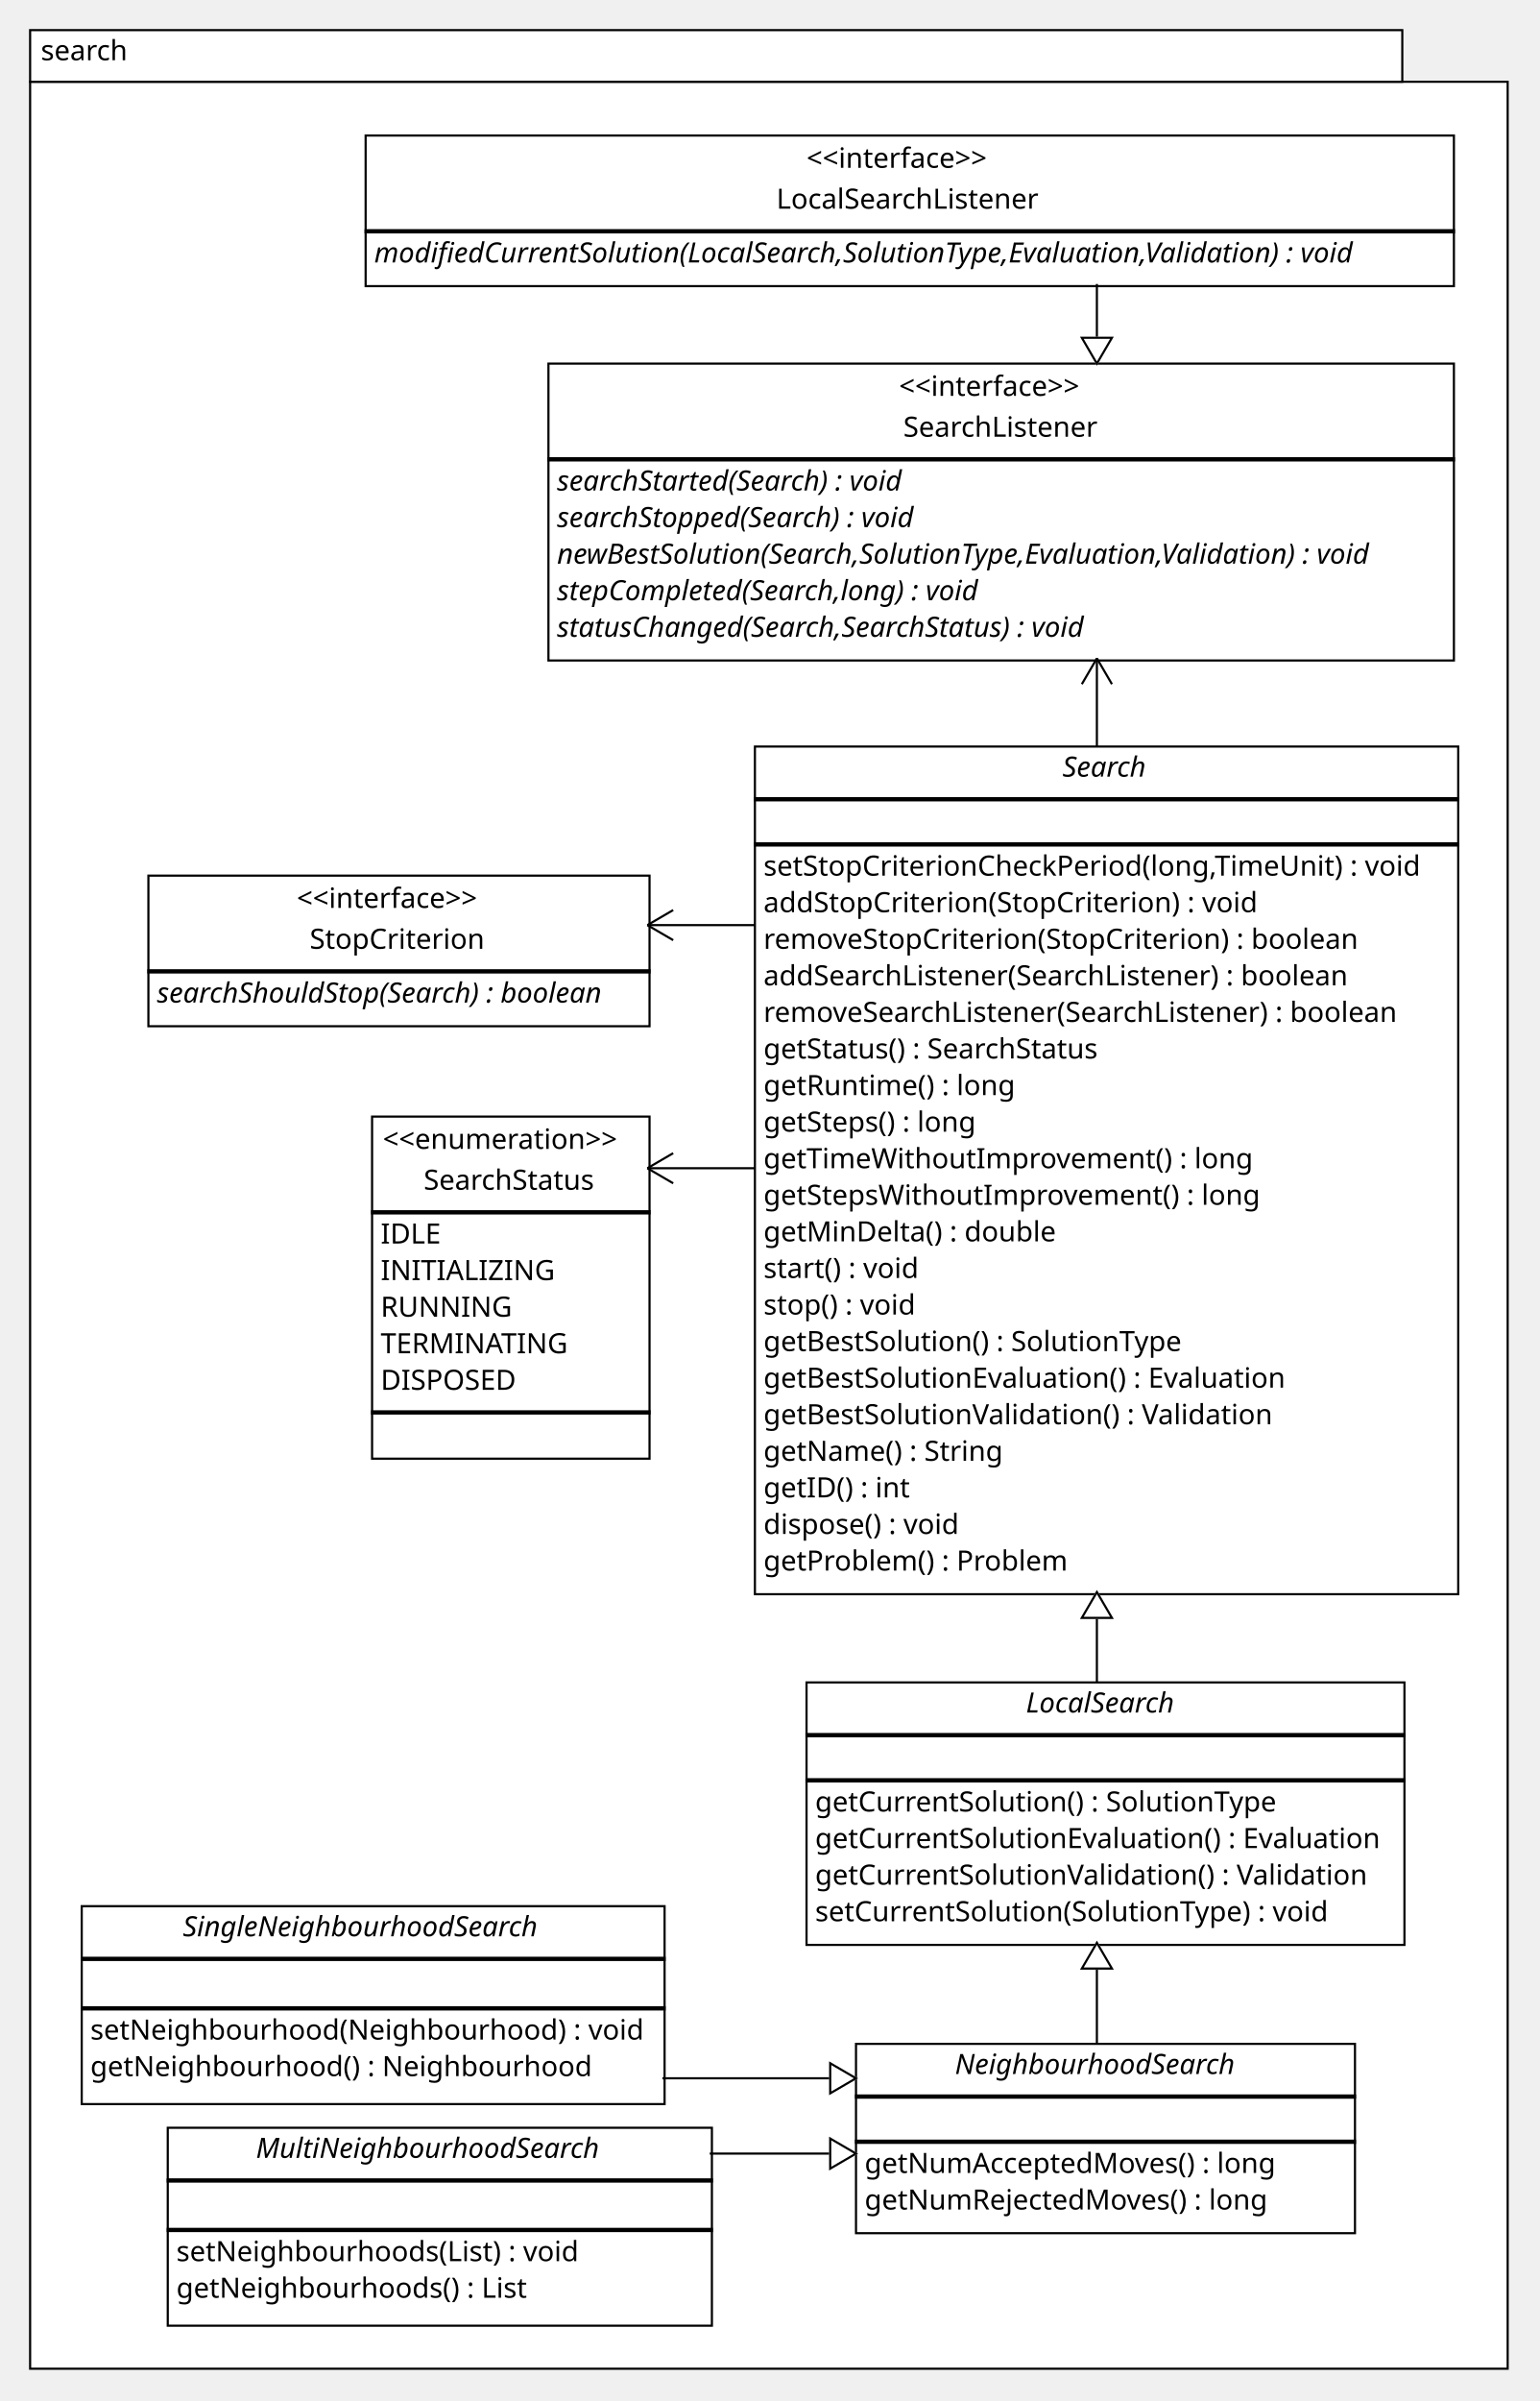
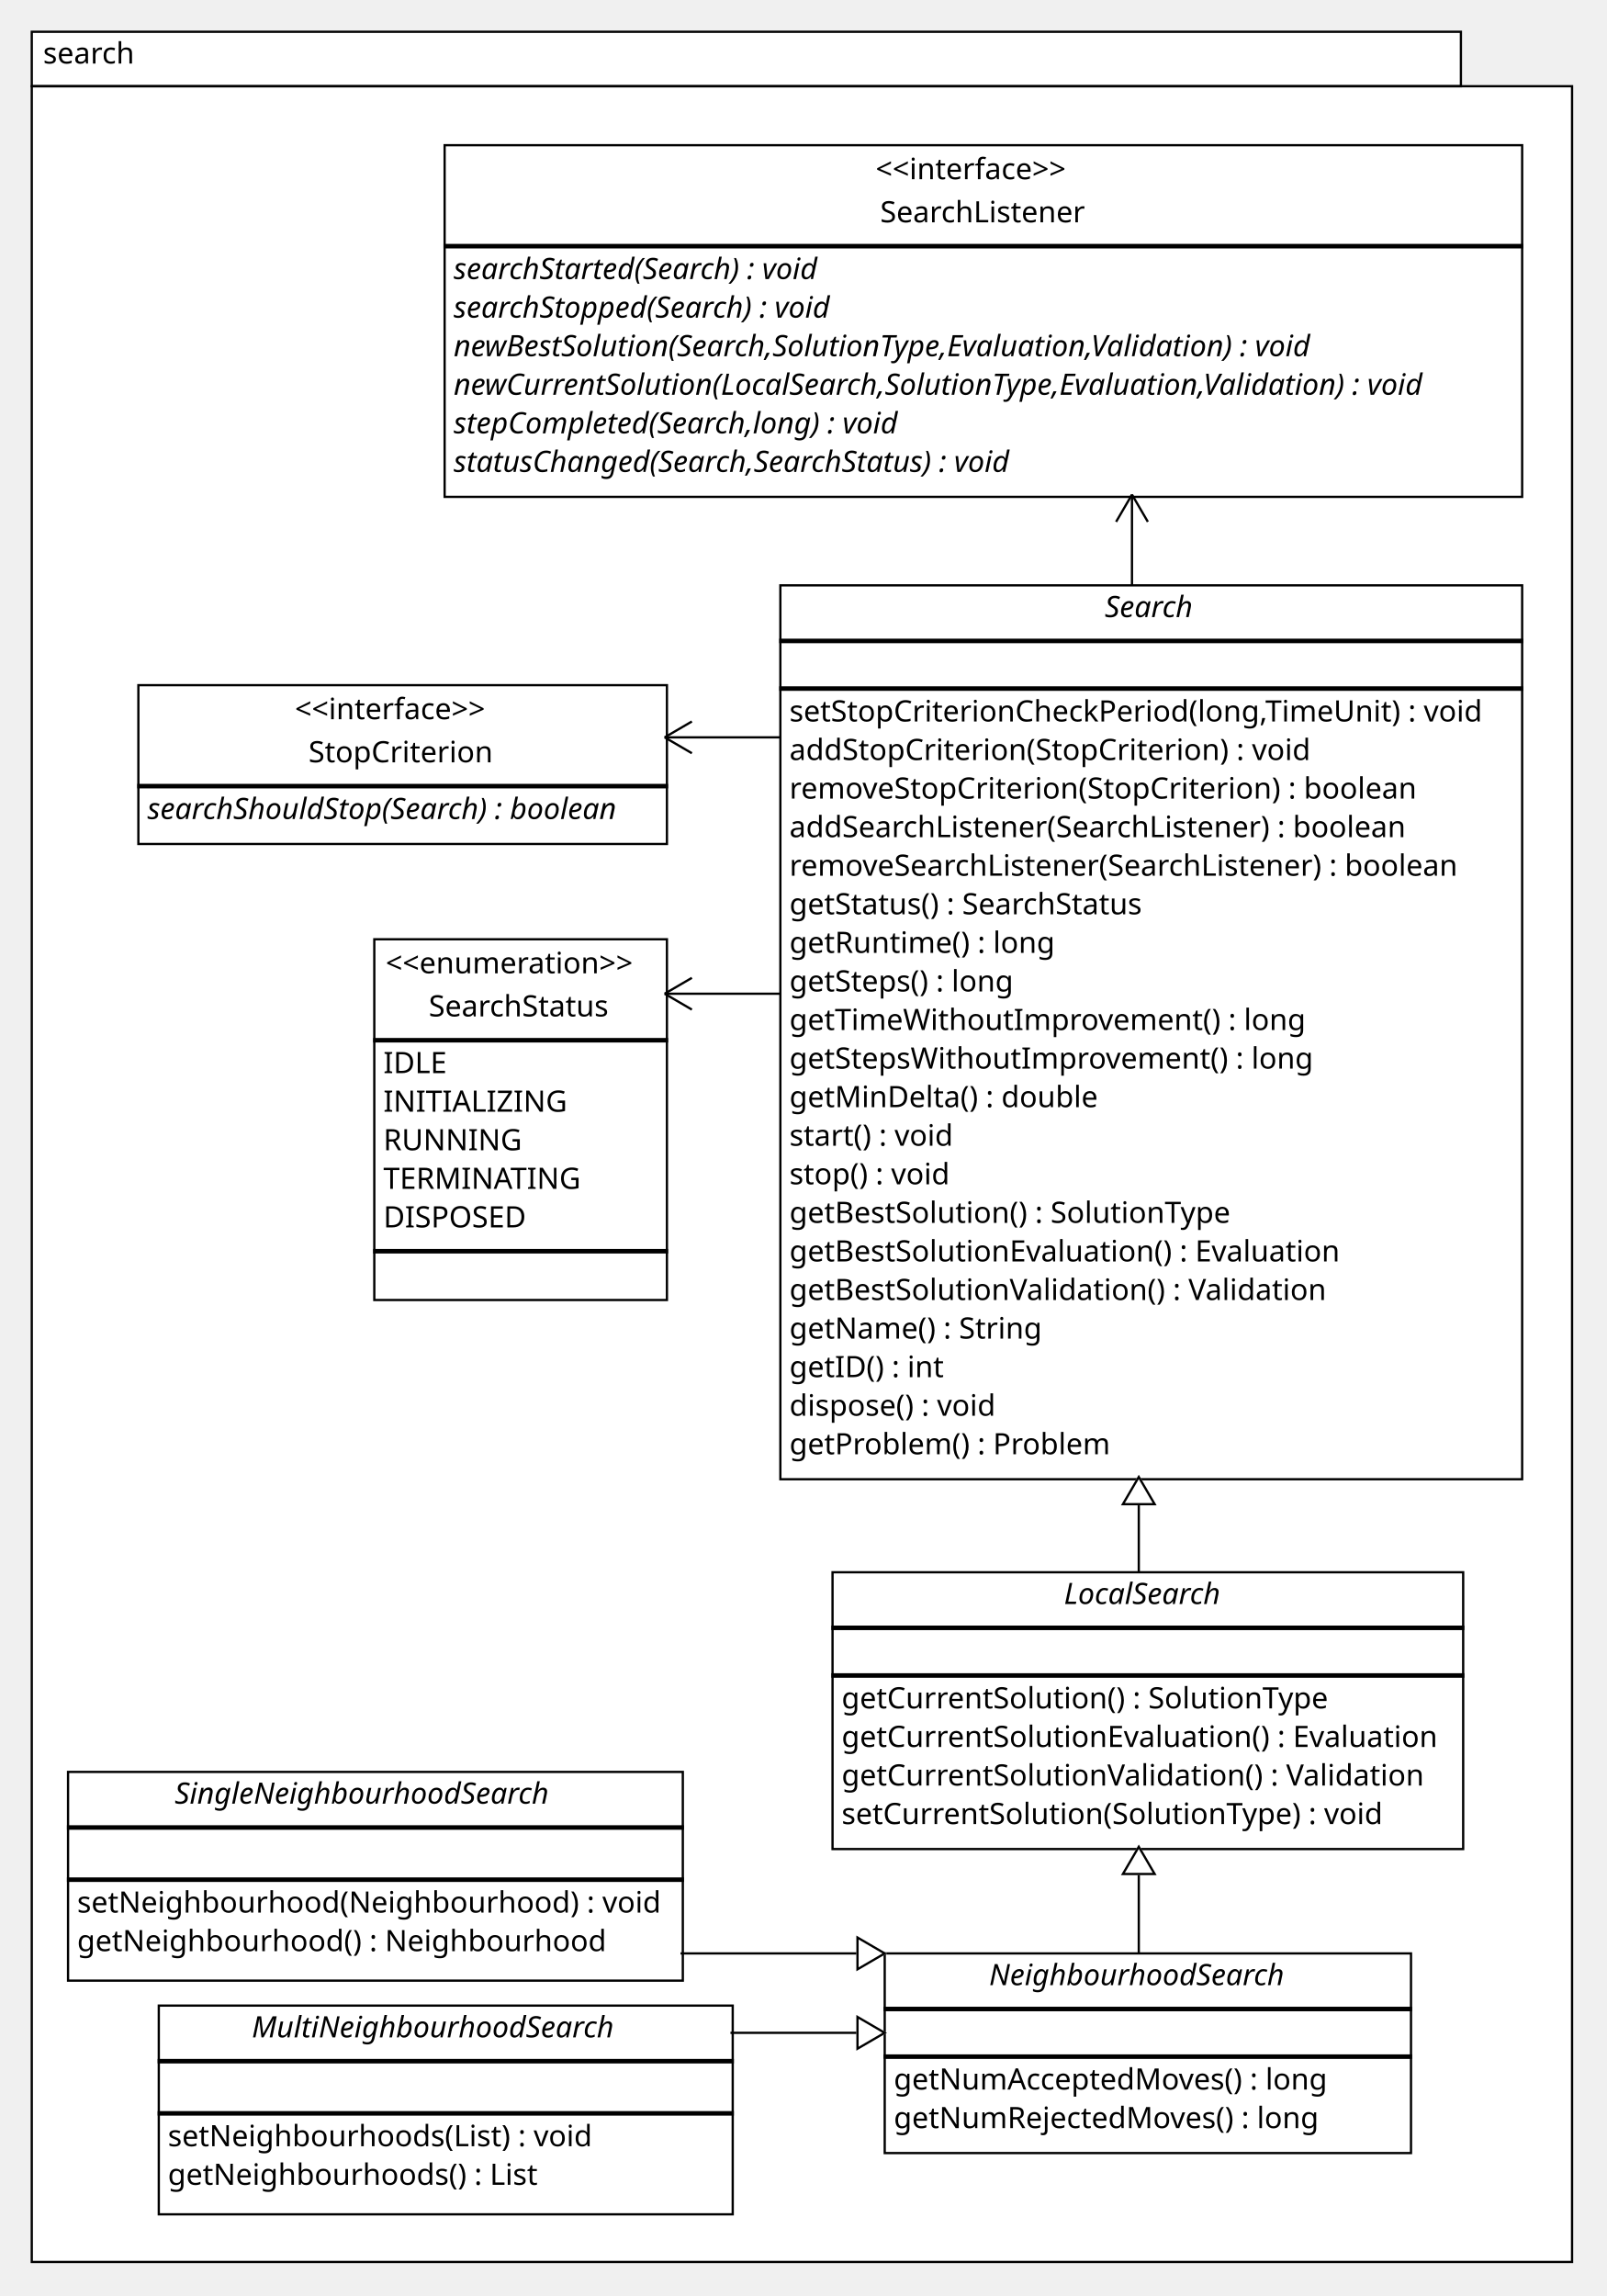
- <svg xmlns="http://www.w3.org/2000/svg" height="1116" version="1.1" width="716">
-   <polygon fill="#ffffff" points="14,14 652,14 652,38 701,38 701,1101 14,1101 14,14" stroke="#ffffff" stroke-width="1" />
-   <rect fill="none" height="24" stroke="#000000" stroke-width="1" width="638" x="14" y="14" />
+ <svg xmlns="http://www.w3.org/2000/svg" height="1012" version="1.1" width="708">
+   <polygon fill="#ffffff" points="14,14 644,14 644,38 693,38 693,997 14,997 14,14" stroke="#ffffff" stroke-width="1" />
+   <rect fill="none" height="24" stroke="#000000" stroke-width="1" width="630" x="14" y="14" />
  <text font-family="Lucida Grande" font-size="13" x="19" y="28">
search</text>
-   <rect fill="none" height="1063" stroke="#000000" stroke-width="1" width="687" x="14" y="38" />
-   <rect fill="#ffffff" height="92" stroke="#ffffff" stroke-width="1" width="271" x="38" y="886" />
-   <rect fill="none" height="92" stroke="#000000" stroke-width="1" width="271" x="38" y="886" />
-   <text font-family="Lucida Grande" font-size="13" font-style="italic" x="85" y="900">
+   <rect fill="none" height="959" stroke="#000000" stroke-width="1" width="679" x="14" y="38" />
+   <rect fill="#ffffff" height="92" stroke="#ffffff" stroke-width="1" width="271" x="30" y="781" />
+   <rect fill="none" height="92" stroke="#000000" stroke-width="1" width="271" x="30" y="781" />
+   <text font-family="Lucida Grande" font-size="13" font-style="italic" x="77" y="795">
SingleNeighbourhoodSearch</text>
-   <rect fill="#000000" height="1" stroke="#000000" stroke-width="1" width="271" x="38" y="910" />
-   <rect fill="#000000" height="1" stroke="#000000" stroke-width="1" width="271" x="38" y="933" />
-   <text font-family="Lucida Grande" font-size="13" x="42" y="948">
+   <rect fill="#000000" height="1" stroke="#000000" stroke-width="1" width="271" x="30" y="805" />
+   <rect fill="#000000" height="1" stroke="#000000" stroke-width="1" width="271" x="30" y="828" />
+   <text font-family="Lucida Grande" font-size="13" x="34" y="843">
setNeighbourhood(Neighbourhood) : void</text>
-   <text font-family="Lucida Grande" font-size="13" x="42" y="965">
+   <text font-family="Lucida Grande" font-size="13" x="34" y="860">
getNeighbourhood() : Neighbourhood</text>
-   <rect fill="#ffffff" height="92" stroke="#ffffff" stroke-width="1" width="253" x="78" y="989" />
-   <rect fill="none" height="92" stroke="#000000" stroke-width="1" width="253" x="78" y="989" />
-   <text font-family="Lucida Grande" font-size="13" font-style="italic" x="119" y="1003">
+   <rect fill="#ffffff" height="92" stroke="#ffffff" stroke-width="1" width="253" x="70" y="884" />
+   <rect fill="none" height="92" stroke="#000000" stroke-width="1" width="253" x="70" y="884" />
+   <text font-family="Lucida Grande" font-size="13" font-style="italic" x="111" y="898">
MultiNeighbourhoodSearch</text>
-   <rect fill="#000000" height="1" stroke="#000000" stroke-width="1" width="253" x="78" y="1013" />
-   <rect fill="#000000" height="1" stroke="#000000" stroke-width="1" width="253" x="78" y="1036" />
-   <text font-family="Lucida Grande" font-size="13" x="82" y="1051">
+   <rect fill="#000000" height="1" stroke="#000000" stroke-width="1" width="253" x="70" y="908" />
+   <rect fill="#000000" height="1" stroke="#000000" stroke-width="1" width="253" x="70" y="931" />
+   <text font-family="Lucida Grande" font-size="13" x="74" y="946">
setNeighbourhoods(List) : void</text>
-   <text font-family="Lucida Grande" font-size="13" x="82" y="1068">
+   <text font-family="Lucida Grande" font-size="13" x="74" y="963">
getNeighbourhoods() : List</text>
-   <rect fill="#ffffff" height="138" stroke="#ffffff" stroke-width="1" width="421" x="255" y="169" />
-   <rect fill="none" height="138" stroke="#000000" stroke-width="1" width="421" x="255" y="169" />
-   <text font-family="Lucida Grande" font-size="13" x="420" y="203">
+   <rect fill="#ffffff" height="155" stroke="#ffffff" stroke-width="1" width="475" x="196" y="64" />
+   <rect fill="none" height="155" stroke="#000000" stroke-width="1" width="475" x="196" y="64" />
+   <text font-family="Lucida Grande" font-size="13" x="388" y="98">
SearchListener</text>
-   <text font-family="Lucida Grande" font-size="13" x="418" y="184">
+   <text font-family="Lucida Grande" font-size="13" x="386" y="79">
&lt;&lt;interface&gt;&gt;</text>
-   <rect fill="#000000" height="1" stroke="#000000" stroke-width="1" width="421" x="255" y="213" />
-   <text font-family="Lucida Grande" font-size="13" font-style="italic" x="259" y="228">
+   <rect fill="#000000" height="1" stroke="#000000" stroke-width="1" width="475" x="196" y="108" />
+   <text font-family="Lucida Grande" font-size="13" font-style="italic" x="200" y="123">
searchStarted(Search) : void</text>
-   <text font-family="Lucida Grande" font-size="13" font-style="italic" x="259" y="245">
+   <text font-family="Lucida Grande" font-size="13" font-style="italic" x="200" y="140">
searchStopped(Search) : void</text>
-   <text font-family="Lucida Grande" font-size="13" font-style="italic" x="259" y="262">
+   <text font-family="Lucida Grande" font-size="13" font-style="italic" x="200" y="157">
newBestSolution(Search,SolutionType,Evaluation,Validation) : void</text>
-   <text font-family="Lucida Grande" font-size="13" font-style="italic" x="259" y="279">
+   <text font-family="Lucida Grande" font-size="13" font-style="italic" x="200" y="174">
+ newCurrentSolution(LocalSearch,SolutionType,Evaluation,Validation) : void</text>
+   <text font-family="Lucida Grande" font-size="13" font-style="italic" x="200" y="191">
stepCompleted(Search,long) : void</text>
-   <text font-family="Lucida Grande" font-size="13" font-style="italic" x="259" y="296">
+   <text font-family="Lucida Grande" font-size="13" font-style="italic" x="200" y="208">
statusChanged(Search,SearchStatus) : void</text>
-   <rect fill="#ffffff" height="70" stroke="#ffffff" stroke-width="1" width="233" x="69" y="407" />
-   <rect fill="none" height="70" stroke="#000000" stroke-width="1" width="233" x="69" y="407" />
-   <text font-family="Lucida Grande" font-size="13" x="144" y="441">
+   <rect fill="#ffffff" height="70" stroke="#ffffff" stroke-width="1" width="233" x="61" y="302" />
+   <rect fill="none" height="70" stroke="#000000" stroke-width="1" width="233" x="61" y="302" />
+   <text font-family="Lucida Grande" font-size="13" x="136" y="336">
StopCriterion</text>
-   <text font-family="Lucida Grande" font-size="13" x="138" y="422">
+   <text font-family="Lucida Grande" font-size="13" x="130" y="317">
&lt;&lt;interface&gt;&gt;</text>
-   <rect fill="#000000" height="1" stroke="#000000" stroke-width="1" width="233" x="69" y="451" />
-   <text font-family="Lucida Grande" font-size="13" font-style="italic" x="73" y="466">
+   <rect fill="#000000" height="1" stroke="#000000" stroke-width="1" width="233" x="61" y="346" />
+   <text font-family="Lucida Grande" font-size="13" font-style="italic" x="65" y="361">
searchShouldStop(Search) : boolean</text>
-   <rect fill="#ffffff" height="70" stroke="#ffffff" stroke-width="1" width="506" x="170" y="63" />
-   <rect fill="none" height="70" stroke="#000000" stroke-width="1" width="506" x="170" y="63" />
-   <text font-family="Lucida Grande" font-size="13" x="361" y="97">
- LocalSearchListener</text>
-   <text font-family="Lucida Grande" font-size="13" x="375" y="78">
- &lt;&lt;interface&gt;&gt;</text>
-   <rect fill="#000000" height="1" stroke="#000000" stroke-width="1" width="506" x="170" y="107" />
-   <text font-family="Lucida Grande" font-size="13" font-style="italic" x="174" y="122">
- modifiedCurrentSolution(LocalSearch,SolutionType,Evaluation,Validation) : void</text>
-   <polyline fill="none" points="510,132 510,169" stroke="#000000" stroke-width="1" />
-   <polygon fill="#ffffff" points="510,169 503,157 517,157" stroke="#ffffff" stroke-width="1" />
-   <polygon fill="none" points="510,169 503,157 517,157" stroke="#000000" stroke-width="1" />
-   <rect fill="#ffffff" height="394" stroke="#ffffff" stroke-width="1" width="327" x="351" y="347" />
-   <rect fill="none" height="394" stroke="#000000" stroke-width="1" width="327" x="351" y="347" />
-   <text font-family="Lucida Grande" font-size="13" font-style="italic" x="494" y="361">
+   <rect fill="#ffffff" height="394" stroke="#ffffff" stroke-width="1" width="327" x="344" y="258" />
+   <rect fill="none" height="394" stroke="#000000" stroke-width="1" width="327" x="344" y="258" />
+   <text font-family="Lucida Grande" font-size="13" font-style="italic" x="487" y="272">
Search</text>
-   <rect fill="#000000" height="1" stroke="#000000" stroke-width="1" width="327" x="351" y="371" />
-   <rect fill="#000000" height="1" stroke="#000000" stroke-width="1" width="327" x="351" y="392" />
-   <text font-family="Lucida Grande" font-size="13" x="355" y="407">
+   <rect fill="#000000" height="1" stroke="#000000" stroke-width="1" width="327" x="344" y="282" />
+   <rect fill="#000000" height="1" stroke="#000000" stroke-width="1" width="327" x="344" y="303" />
+   <text font-family="Lucida Grande" font-size="13" x="348" y="318">
setStopCriterionCheckPeriod(long,TimeUnit) : void</text>
-   <text font-family="Lucida Grande" font-size="13" x="355" y="424">
+   <text font-family="Lucida Grande" font-size="13" x="348" y="335">
addStopCriterion(StopCriterion) : void</text>
-   <text font-family="Lucida Grande" font-size="13" x="355" y="441">
+   <text font-family="Lucida Grande" font-size="13" x="348" y="352">
removeStopCriterion(StopCriterion) : boolean</text>
-   <text font-family="Lucida Grande" font-size="13" x="355" y="458">
+   <text font-family="Lucida Grande" font-size="13" x="348" y="369">
addSearchListener(SearchListener) : boolean</text>
-   <text font-family="Lucida Grande" font-size="13" x="355" y="475">
+   <text font-family="Lucida Grande" font-size="13" x="348" y="386">
removeSearchListener(SearchListener) : boolean</text>
-   <text font-family="Lucida Grande" font-size="13" x="355" y="492">
+   <text font-family="Lucida Grande" font-size="13" x="348" y="403">
getStatus() : SearchStatus</text>
-   <text font-family="Lucida Grande" font-size="13" x="355" y="509">
+   <text font-family="Lucida Grande" font-size="13" x="348" y="420">
getRuntime() : long</text>
-   <text font-family="Lucida Grande" font-size="13" x="355" y="526">
+   <text font-family="Lucida Grande" font-size="13" x="348" y="437">
getSteps() : long</text>
-   <text font-family="Lucida Grande" font-size="13" x="355" y="543">
+   <text font-family="Lucida Grande" font-size="13" x="348" y="454">
getTimeWithoutImprovement() : long</text>
-   <text font-family="Lucida Grande" font-size="13" x="355" y="560">
+   <text font-family="Lucida Grande" font-size="13" x="348" y="471">
getStepsWithoutImprovement() : long</text>
-   <text font-family="Lucida Grande" font-size="13" x="355" y="577">
+   <text font-family="Lucida Grande" font-size="13" x="348" y="488">
getMinDelta() : double</text>
-   <text font-family="Lucida Grande" font-size="13" x="355" y="594">
+   <text font-family="Lucida Grande" font-size="13" x="348" y="505">
start() : void</text>
-   <text font-family="Lucida Grande" font-size="13" x="355" y="611">
+   <text font-family="Lucida Grande" font-size="13" x="348" y="522">
stop() : void</text>
-   <text font-family="Lucida Grande" font-size="13" x="355" y="628">
+   <text font-family="Lucida Grande" font-size="13" x="348" y="539">
getBestSolution() : SolutionType</text>
-   <text font-family="Lucida Grande" font-size="13" x="355" y="645">
+   <text font-family="Lucida Grande" font-size="13" x="348" y="556">
getBestSolutionEvaluation() : Evaluation</text>
-   <text font-family="Lucida Grande" font-size="13" x="355" y="662">
+   <text font-family="Lucida Grande" font-size="13" x="348" y="573">
getBestSolutionValidation() : Validation</text>
-   <text font-family="Lucida Grande" font-size="13" x="355" y="679">
+   <text font-family="Lucida Grande" font-size="13" x="348" y="590">
getName() : String</text>
-   <text font-family="Lucida Grande" font-size="13" x="355" y="696">
+   <text font-family="Lucida Grande" font-size="13" x="348" y="607">
getID() : int</text>
-   <text font-family="Lucida Grande" font-size="13" x="355" y="713">
+   <text font-family="Lucida Grande" font-size="13" x="348" y="624">
dispose() : void</text>
-   <text font-family="Lucida Grande" font-size="13" x="355" y="730">
+   <text font-family="Lucida Grande" font-size="13" x="348" y="641">
getProblem() : Problem</text>
-   <polyline fill="none" points="351,430 301,430" stroke="#000000" stroke-width="1" />
-   <line fill="#000000" stroke="#000000" stroke-width="1" x1="313" x2="301" y1="423" y2="430" />
-   <line fill="#000000" stroke="#000000" stroke-width="1" x1="313" x2="301" y1="437" y2="430" />
-   <polyline fill="none" points="510,347 510,306" stroke="#000000" stroke-width="1" />
-   <line fill="#000000" stroke="#000000" stroke-width="1" x1="517" x2="510" y1="318" y2="306" />
-   <line fill="#000000" stroke="#000000" stroke-width="1" x1="503" x2="510" y1="318" y2="306" />
-   <rect fill="#ffffff" height="88" stroke="#ffffff" stroke-width="1" width="232" x="398" y="950" />
-   <rect fill="none" height="88" stroke="#000000" stroke-width="1" width="232" x="398" y="950" />
-   <text font-family="Lucida Grande" font-size="13" font-style="italic" x="444" y="964">
+   <polyline fill="none" points="344,325 293,325" stroke="#000000" stroke-width="1" />
+   <line fill="#000000" stroke="#000000" stroke-width="1" x1="305" x2="293" y1="318" y2="325" />
+   <line fill="#000000" stroke="#000000" stroke-width="1" x1="305" x2="293" y1="332" y2="325" />
+   <polyline fill="none" points="499,258 499,218" stroke="#000000" stroke-width="1" />
+   <line fill="#000000" stroke="#000000" stroke-width="1" x1="506" x2="499" y1="230" y2="218" />
+   <line fill="#000000" stroke="#000000" stroke-width="1" x1="492" x2="499" y1="230" y2="218" />
+   <rect fill="#ffffff" height="88" stroke="#ffffff" stroke-width="1" width="232" x="390" y="861" />
+   <rect fill="none" height="88" stroke="#000000" stroke-width="1" width="232" x="390" y="861" />
+   <text font-family="Lucida Grande" font-size="13" font-style="italic" x="436" y="875">
NeighbourhoodSearch</text>
-   <rect fill="#000000" height="1" stroke="#000000" stroke-width="1" width="232" x="398" y="974" />
-   <rect fill="#000000" height="1" stroke="#000000" stroke-width="1" width="232" x="398" y="995" />
-   <text font-family="Lucida Grande" font-size="13" x="402" y="1010">
+   <rect fill="#000000" height="1" stroke="#000000" stroke-width="1" width="232" x="390" y="885" />
+   <rect fill="#000000" height="1" stroke="#000000" stroke-width="1" width="232" x="390" y="906" />
+   <text font-family="Lucida Grande" font-size="13" x="394" y="921">
getNumAcceptedMoves() : long</text>
-   <text font-family="Lucida Grande" font-size="13" x="402" y="1027">
+   <text font-family="Lucida Grande" font-size="13" x="394" y="938">
getNumRejectedMoves() : long</text>
-   <rect fill="#ffffff" height="159" stroke="#ffffff" stroke-width="1" width="129" x="173" y="519" />
-   <rect fill="none" height="159" stroke="#000000" stroke-width="1" width="129" x="173" y="519" />
-   <text font-family="Lucida Grande" font-size="13" x="197" y="553">
+   <rect fill="#ffffff" height="159" stroke="#ffffff" stroke-width="1" width="129" x="165" y="414" />
+   <rect fill="none" height="159" stroke="#000000" stroke-width="1" width="129" x="165" y="414" />
+   <text font-family="Lucida Grande" font-size="13" x="189" y="448">
SearchStatus</text>
-   <text font-family="Lucida Grande" font-size="13" x="178" y="534">
+   <text font-family="Lucida Grande" font-size="13" x="170" y="429">
&lt;&lt;enumeration&gt;&gt;</text>
-   <rect fill="#000000" height="1" stroke="#000000" stroke-width="1" width="129" x="173" y="563" />
-   <text font-family="Lucida Grande" font-size="13" x="177" y="578">
+   <rect fill="#000000" height="1" stroke="#000000" stroke-width="1" width="129" x="165" y="458" />
+   <text font-family="Lucida Grande" font-size="13" x="169" y="473">
IDLE</text>
-   <text font-family="Lucida Grande" font-size="13" x="177" y="595">
+   <text font-family="Lucida Grande" font-size="13" x="169" y="490">
INITIALIZING</text>
-   <text font-family="Lucida Grande" font-size="13" x="177" y="612">
+   <text font-family="Lucida Grande" font-size="13" x="169" y="507">
RUNNING</text>
-   <text font-family="Lucida Grande" font-size="13" x="177" y="629">
+   <text font-family="Lucida Grande" font-size="13" x="169" y="524">
TERMINATING</text>
-   <text font-family="Lucida Grande" font-size="13" x="177" y="646">
+   <text font-family="Lucida Grande" font-size="13" x="169" y="541">
DISPOSED</text>
-   <rect fill="#000000" height="1" stroke="#000000" stroke-width="1" width="129" x="173" y="656" />
-   <polyline fill="none" points="351,543 301,543" stroke="#000000" stroke-width="1" />
-   <line fill="#000000" stroke="#000000" stroke-width="1" x1="313" x2="301" y1="536" y2="543" />
-   <line fill="#000000" stroke="#000000" stroke-width="1" x1="313" x2="301" y1="550" y2="543" />
-   <polyline fill="none" points="308,966 398,966" stroke="#000000" stroke-width="1" />
-   <polygon fill="#ffffff" points="398,966 386,973 386,959" stroke="#ffffff" stroke-width="1" />
-   <polygon fill="none" points="398,966 386,973 386,959" stroke="#000000" stroke-width="1" />
-   <polyline fill="none" points="330,1001 398,1001" stroke="#000000" stroke-width="1" />
-   <polygon fill="#ffffff" points="398,1001 386,1008 386,994" stroke="#ffffff" stroke-width="1" />
-   <polygon fill="none" points="398,1001 386,1008 386,994" stroke="#000000" stroke-width="1" />
-   <rect fill="#ffffff" height="122" stroke="#ffffff" stroke-width="1" width="278" x="375" y="782" />
-   <rect fill="none" height="122" stroke="#000000" stroke-width="1" width="278" x="375" y="782" />
-   <text font-family="Lucida Grande" font-size="13" font-style="italic" x="477" y="796">
+   <rect fill="#000000" height="1" stroke="#000000" stroke-width="1" width="129" x="165" y="551" />
+   <polyline fill="none" points="344,438 293,438" stroke="#000000" stroke-width="1" />
+   <line fill="#000000" stroke="#000000" stroke-width="1" x1="305" x2="293" y1="431" y2="438" />
+   <line fill="#000000" stroke="#000000" stroke-width="1" x1="305" x2="293" y1="445" y2="438" />
+   <polyline fill="none" points="300,861 390,861" stroke="#000000" stroke-width="1" />
+   <polygon fill="#ffffff" points="390,861 378,868 378,854" stroke="#ffffff" stroke-width="1" />
+   <polygon fill="none" points="390,861 378,868 378,854" stroke="#000000" stroke-width="1" />
+   <polyline fill="none" points="322,896 390,896" stroke="#000000" stroke-width="1" />
+   <polygon fill="#ffffff" points="390,896 378,903 378,889" stroke="#ffffff" stroke-width="1" />
+   <polygon fill="none" points="390,896 378,903 378,889" stroke="#000000" stroke-width="1" />
+   <rect fill="#ffffff" height="122" stroke="#ffffff" stroke-width="1" width="278" x="367" y="693" />
+   <rect fill="none" height="122" stroke="#000000" stroke-width="1" width="278" x="367" y="693" />
+   <text font-family="Lucida Grande" font-size="13" font-style="italic" x="469" y="707">
LocalSearch</text>
-   <rect fill="#000000" height="1" stroke="#000000" stroke-width="1" width="278" x="375" y="806" />
-   <rect fill="#000000" height="1" stroke="#000000" stroke-width="1" width="278" x="375" y="827" />
-   <text font-family="Lucida Grande" font-size="13" x="379" y="842">
+   <rect fill="#000000" height="1" stroke="#000000" stroke-width="1" width="278" x="367" y="717" />
+   <rect fill="#000000" height="1" stroke="#000000" stroke-width="1" width="278" x="367" y="738" />
+   <text font-family="Lucida Grande" font-size="13" x="371" y="753">
getCurrentSolution() : SolutionType</text>
-   <text font-family="Lucida Grande" font-size="13" x="379" y="859">
+   <text font-family="Lucida Grande" font-size="13" x="371" y="770">
getCurrentSolutionEvaluation() : Evaluation</text>
-   <text font-family="Lucida Grande" font-size="13" x="379" y="876">
+   <text font-family="Lucida Grande" font-size="13" x="371" y="787">
getCurrentSolutionValidation() : Validation</text>
-   <text font-family="Lucida Grande" font-size="13" x="379" y="893">
+   <text font-family="Lucida Grande" font-size="13" x="371" y="804">
setCurrentSolution(SolutionType) : void</text>
-   <polyline fill="none" points="510,782 510,740" stroke="#000000" stroke-width="1" />
-   <polygon fill="#ffffff" points="510,740 517,752 503,752" stroke="#ffffff" stroke-width="1" />
-   <polygon fill="none" points="510,740 517,752 503,752" stroke="#000000" stroke-width="1" />
-   <polyline fill="none" points="510,950 510,903" stroke="#000000" stroke-width="1" />
-   <polygon fill="#ffffff" points="510,903 517,915 503,915" stroke="#ffffff" stroke-width="1" />
-   <polygon fill="none" points="510,903 517,915 503,915" stroke="#000000" stroke-width="1" />
+   <polyline fill="none" points="502,693 502,651" stroke="#000000" stroke-width="1" />
+   <polygon fill="#ffffff" points="502,651 509,663 495,663" stroke="#ffffff" stroke-width="1" />
+   <polygon fill="none" points="502,651 509,663 495,663" stroke="#000000" stroke-width="1" />
+   <polyline fill="none" points="502,861 502,814" stroke="#000000" stroke-width="1" />
+   <polygon fill="#ffffff" points="502,814 509,826 495,826" stroke="#ffffff" stroke-width="1" />
+   <polygon fill="none" points="502,814 509,826 495,826" stroke="#000000" stroke-width="1" />
</svg>
